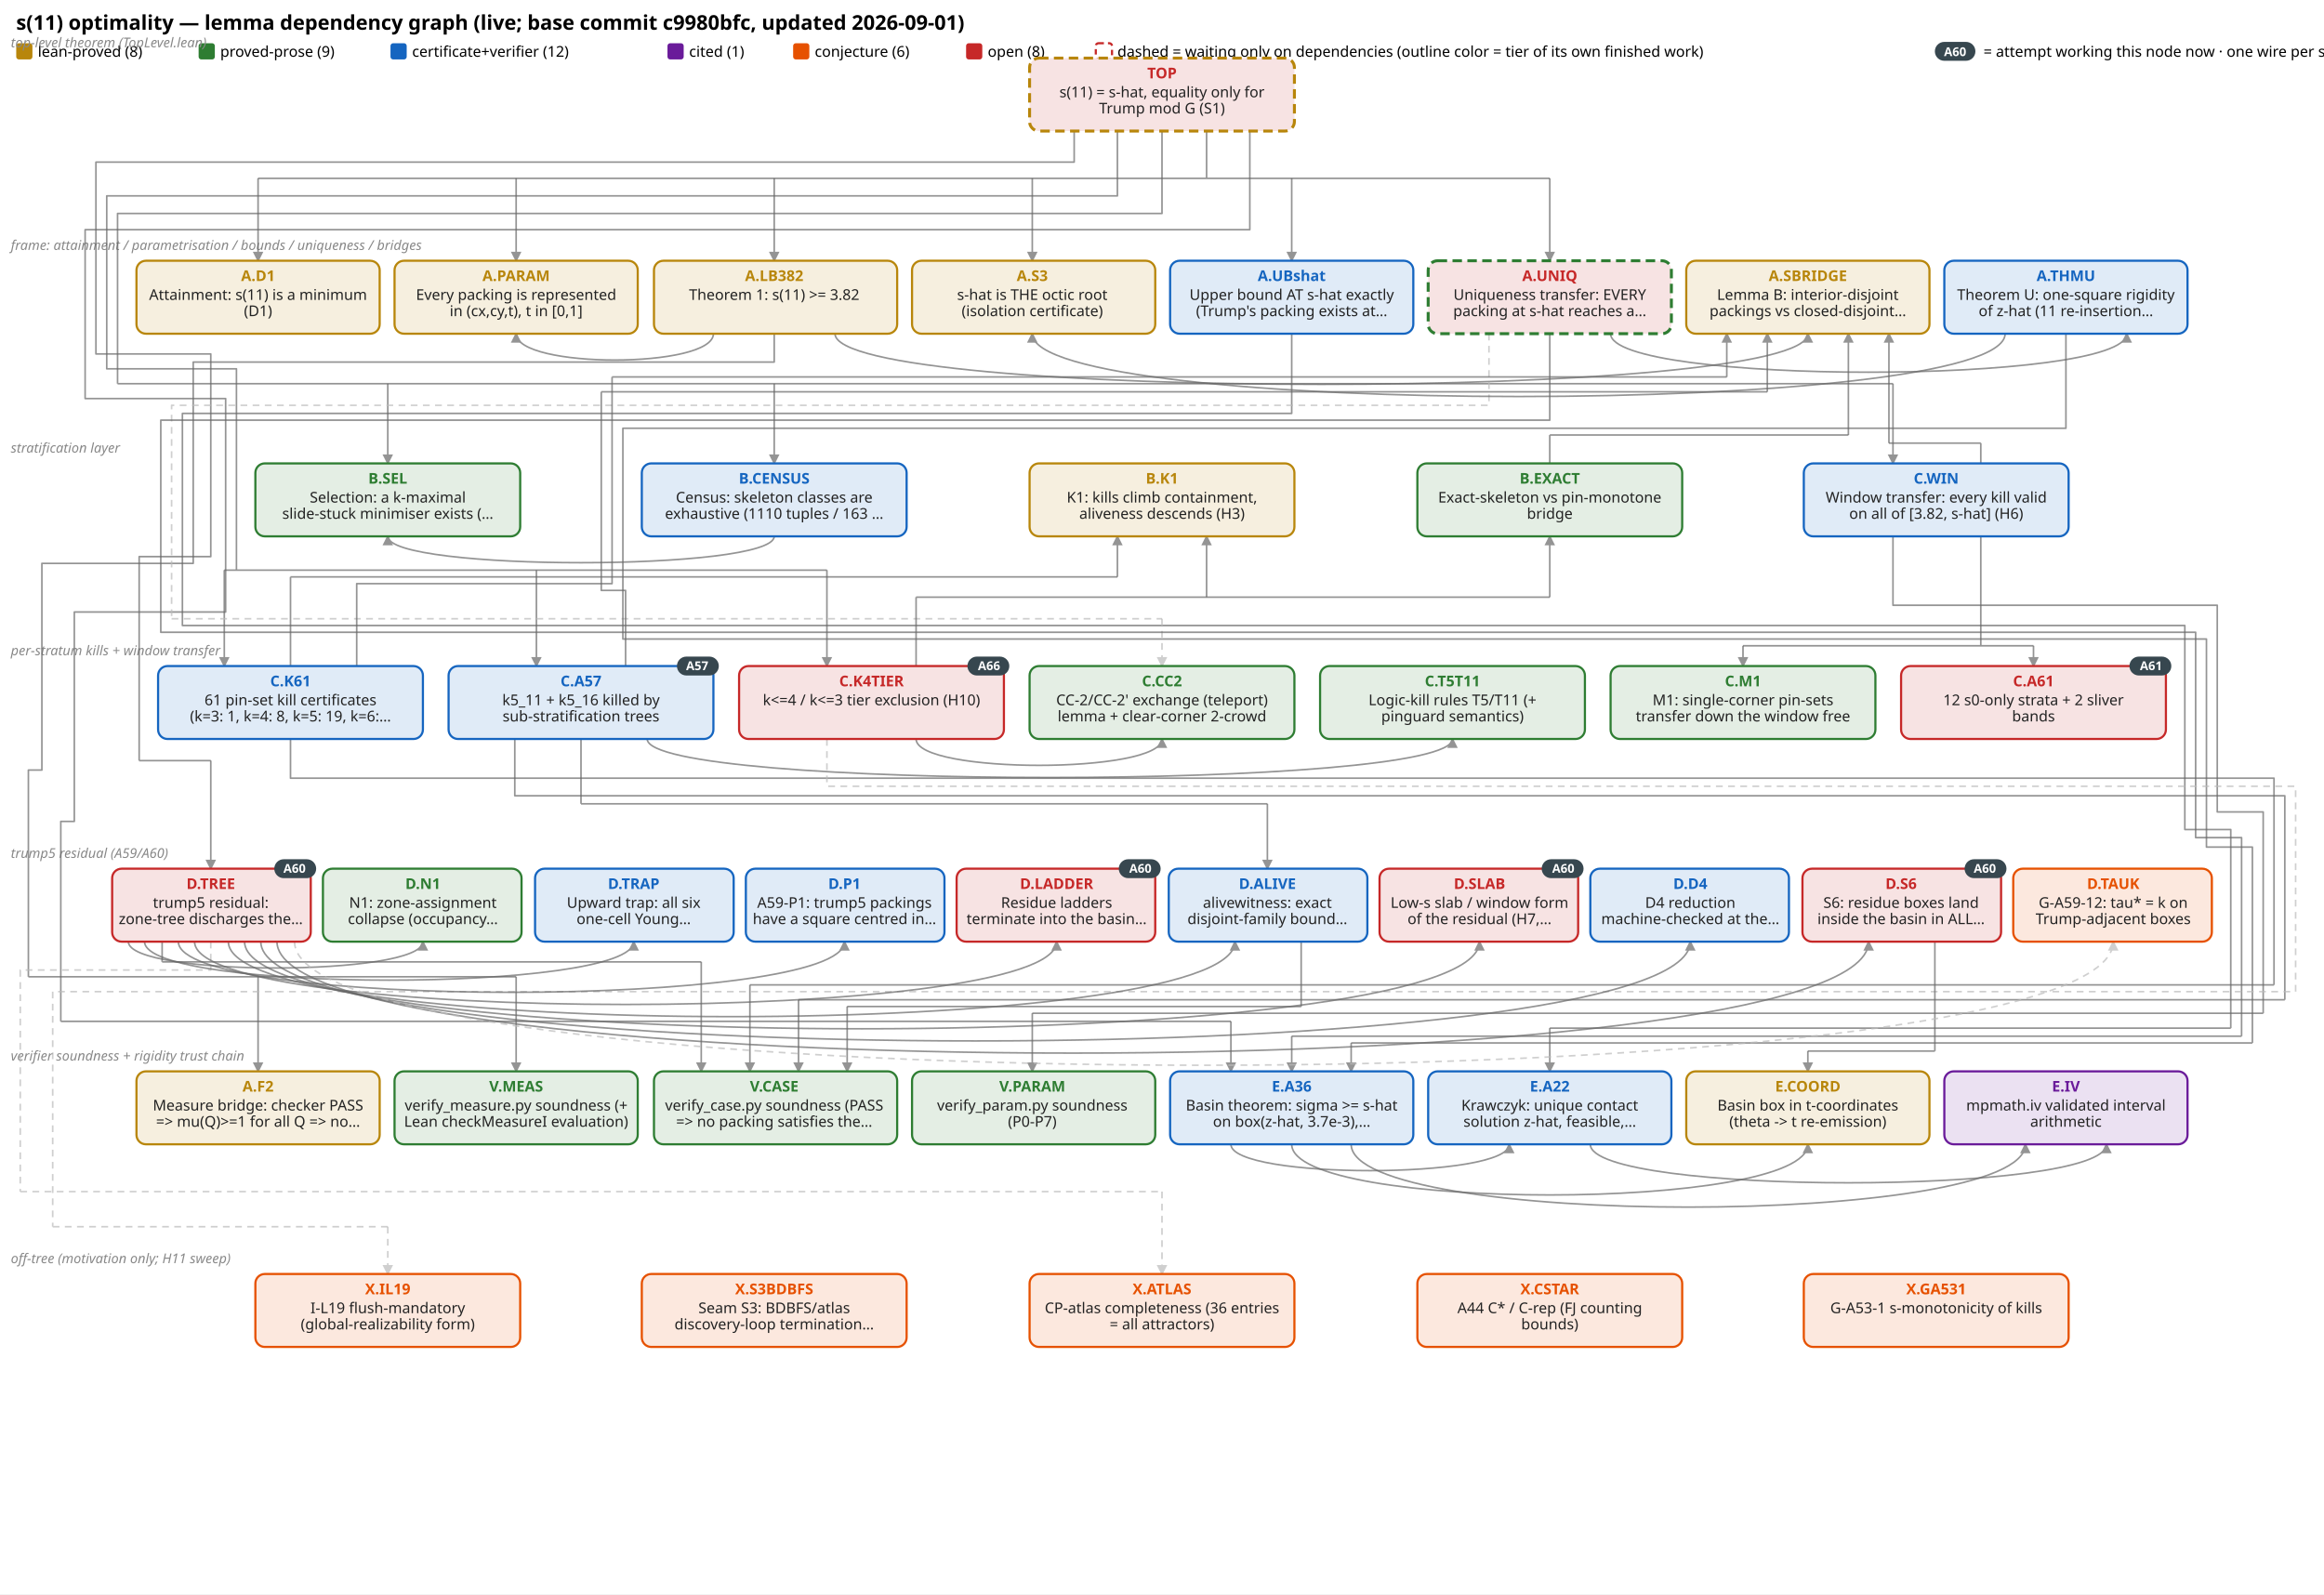
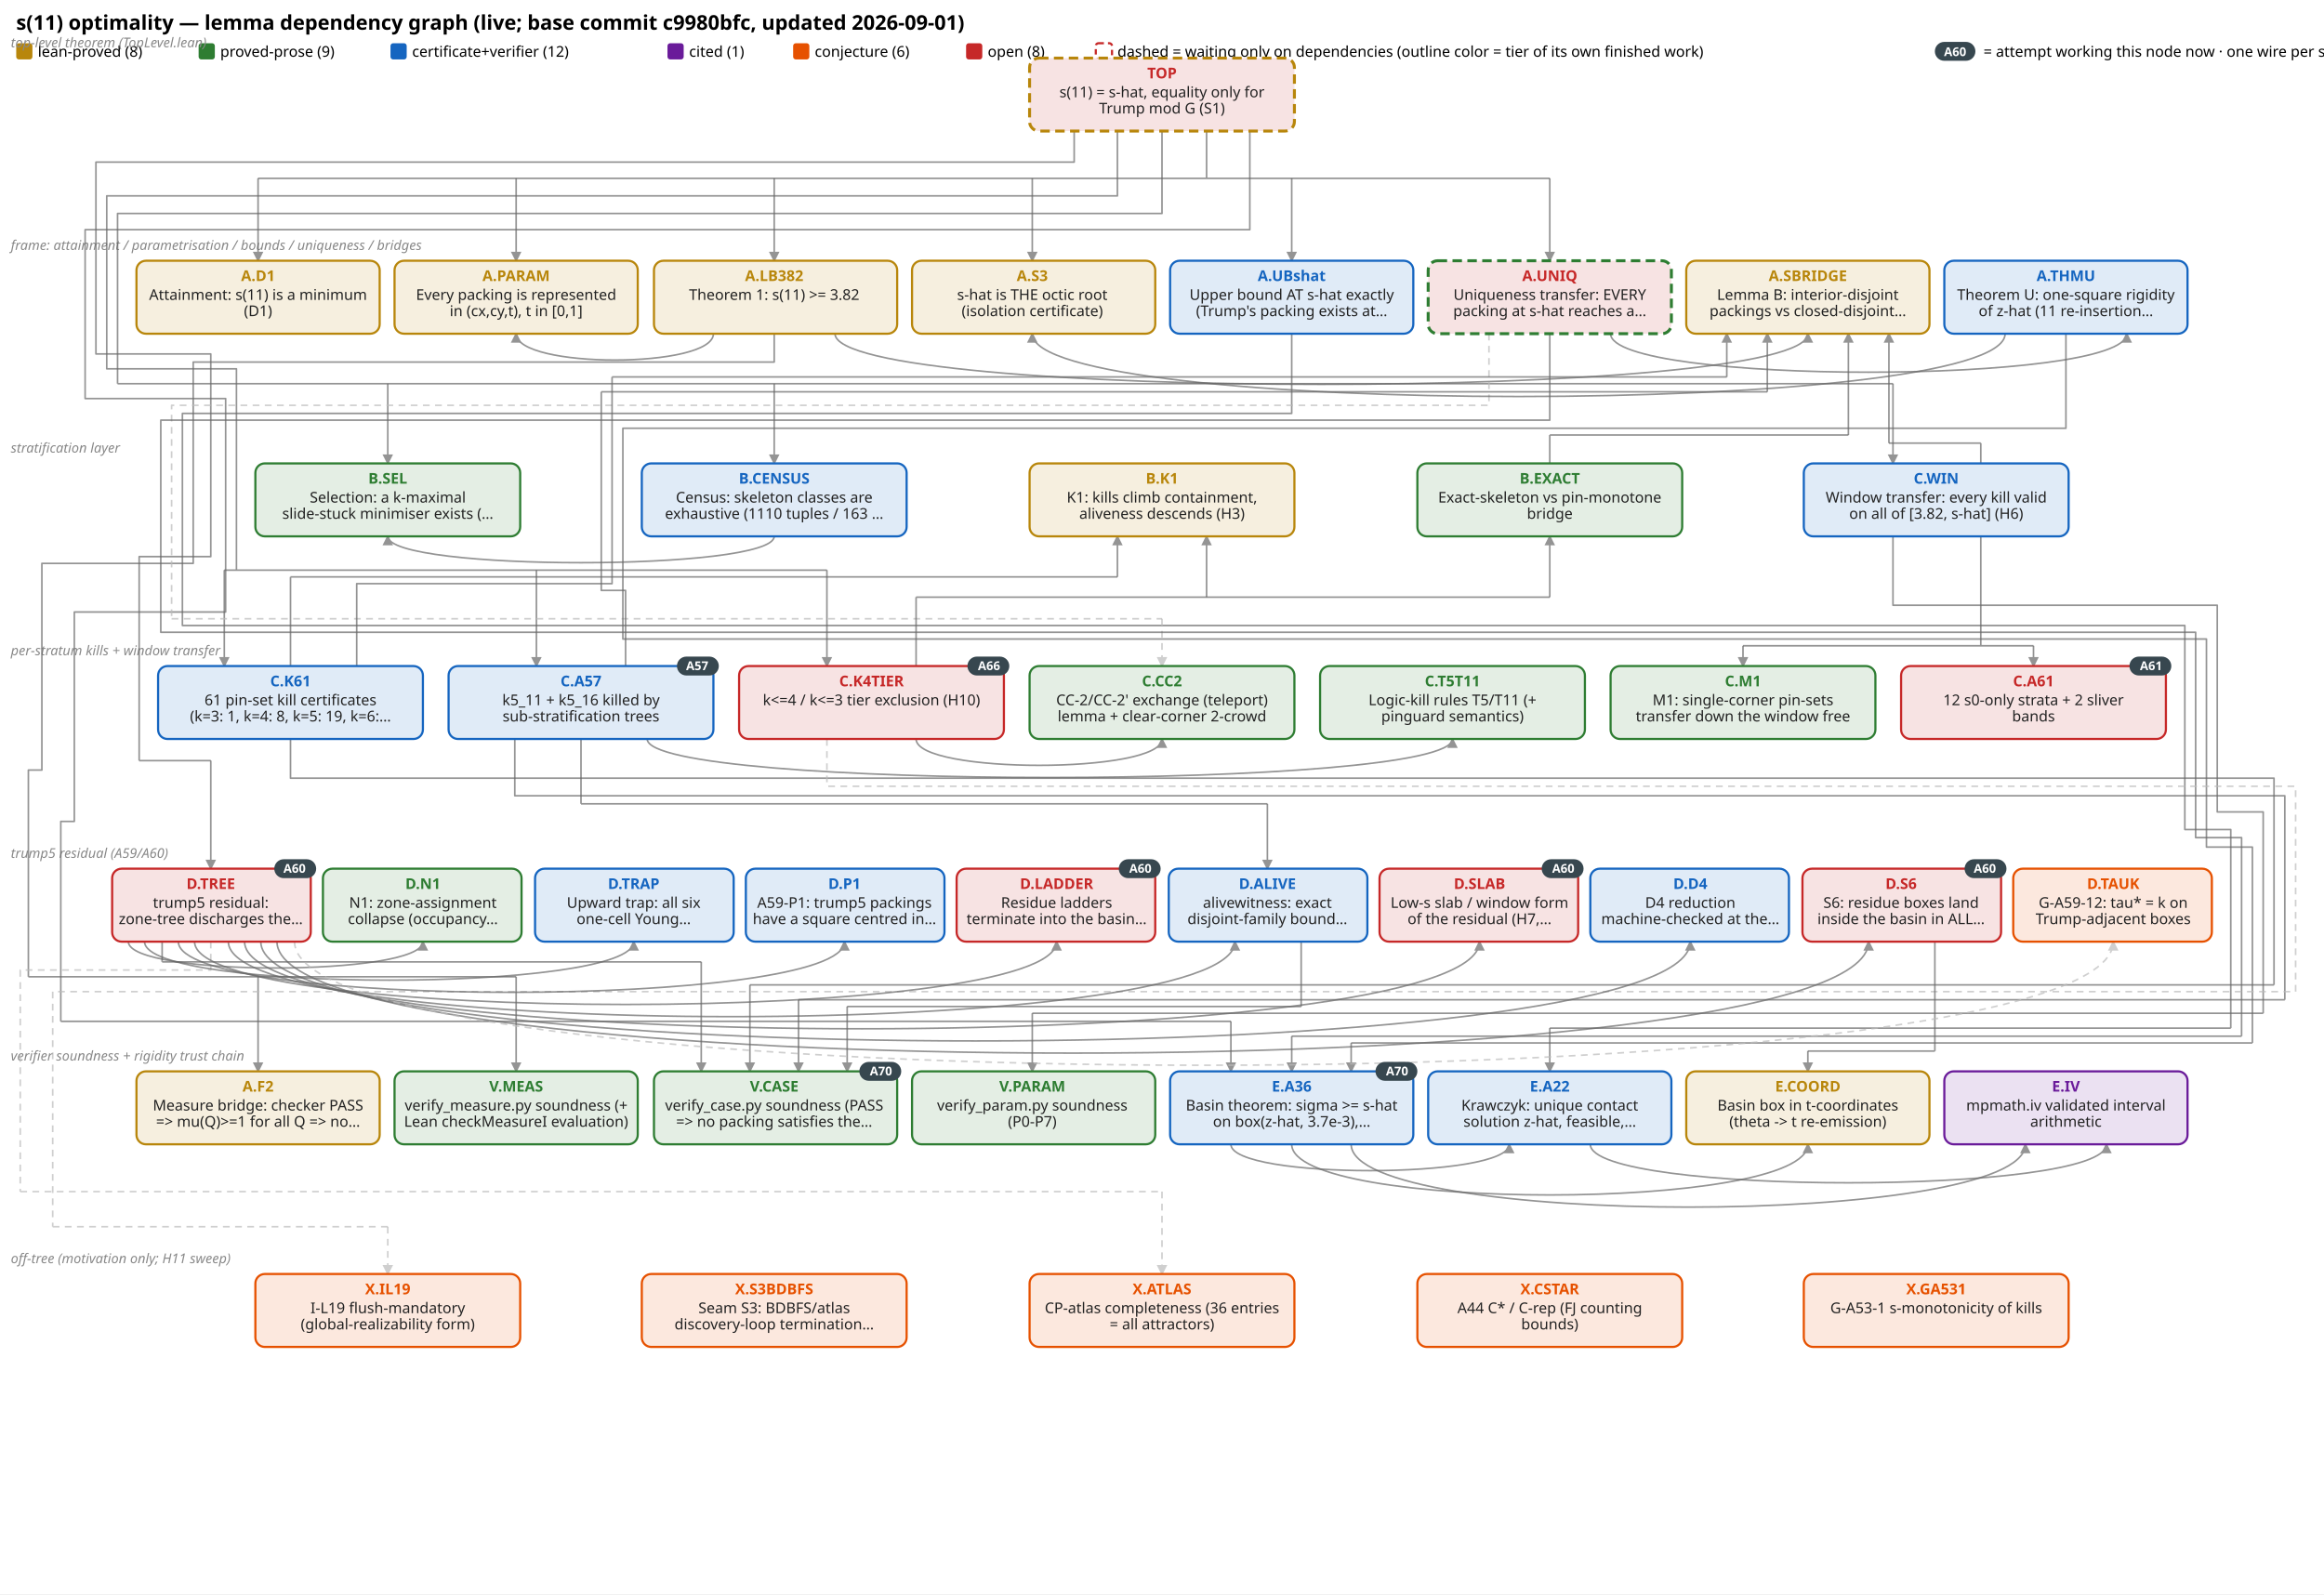
<svg xmlns="http://www.w3.org/2000/svg" width="1720" height="1180" font-family="Segoe UI, sans-serif" font-size="11">
  <defs>
    <marker id="arr" viewBox="0 0 10 10" refX="8.5" refY="5" markerWidth="6.5" markerHeight="6.5" orient="auto-start-reverse">
      <path d="M0,0 L10,5 L0,10 z" fill="#666" />
    </marker>
    <marker id="arrm" viewBox="0 0 10 10" refX="8.5" refY="5" markerWidth="6.5" markerHeight="6.5" orient="auto-start-reverse">
      <path d="M0,0 L10,5 L0,10 z" fill="#bbb" />
    </marker>
  </defs>
  <rect width="1720" height="1180" fill="white" />
  <text x="12" y="22" font-size="15" font-weight="bold">s(11) optimality — lemma dependency graph (live; base commit c9980bfc, updated 2026-09-01)</text>
  <rect x="12" y="32" width="12" height="12" fill="#b8860b" rx="2" />
  <text x="28" y="42">lean-proved (8)</text>
  <rect x="147" y="32" width="12" height="12" fill="#2e7d32" rx="2" />
  <text x="163" y="42">proved-prose (9)</text>
  <rect x="289" y="32" width="12" height="12" fill="#1565c0" rx="2" />
  <text x="305" y="42">certificate+verifier (12)</text>
  <rect x="494" y="32" width="12" height="12" fill="#6a1b9a" rx="2" />
  <text x="510" y="42">cited (1)</text>
  <rect x="587" y="32" width="12" height="12" fill="#e65100" rx="2" />
  <text x="603" y="42">conjecture (6)</text>
  <rect x="715" y="32" width="12" height="12" fill="#c62828" rx="2" />
  <text x="731" y="42">open (8)</text>
  <rect x="811" y="32" width="12" height="12" fill="none" stroke="#c62828" stroke-width="1.6" stroke-dasharray="4,3" rx="2" />
  <text x="827" y="42">dashed = waiting only on dependencies (outline color = tier of its own finished work)</text>
  <rect x="1432" y="31" width="30" height="14" rx="7" fill="#37474f" />
  <text x="1447" y="41.5" text-anchor="middle" fill="white" font-size="9" font-weight="bold">A60</text>
  <text x="1468" y="42">= attempt working this node now · one wire per source→row · hover for details</text>
  <text x="8" y="35.0" font-size="10" fill="#888" font-style="italic">top-level theorem (TopLevel.lean)</text>
  <text x="8" y="185.0" font-size="10" fill="#888" font-style="italic">frame: attainment / parametrisation / bounds / uniqueness / bridges</text>
  <text x="8" y="335.0" font-size="10" fill="#888" font-style="italic">stratification layer</text>
  <text x="8" y="485.0" font-size="10" fill="#888" font-style="italic">per-stratum kills + window transfer</text>
  <text x="8" y="635.0" font-size="10" fill="#888" font-style="italic">trump5 residual (A59/A60)</text>
  <text x="8" y="785.0" font-size="10" fill="#888" font-style="italic">verifier soundness + rigidity trust chain</text>
  <text x="8" y="935.0" font-size="10" fill="#888" font-style="italic">off-tree (motivation only; H11 sweep)</text>
  <g>
    <path d="M 893 97 L 893 132 M 191 132 L 1147 132" fill="none" stroke="#666" stroke-width="1.2" opacity="0.7" stroke-linejoin="round" />
    <path d="M 191 132 L 191 193" fill="none" stroke="#666" stroke-width="1.2" opacity="0.7" marker-end="url(#arr)" />
    <path d="M 382 132 L 382 193" fill="none" stroke="#666" stroke-width="1.2" opacity="0.7" marker-end="url(#arr)" />
    <path d="M 573 132 L 573 193" fill="none" stroke="#666" stroke-width="1.2" opacity="0.7" marker-end="url(#arr)" />
    <path d="M 764 132 L 764 193" fill="none" stroke="#666" stroke-width="1.2" opacity="0.7" marker-end="url(#arr)" />
    <path d="M 956 132 L 956 193" fill="none" stroke="#666" stroke-width="1.2" opacity="0.7" marker-end="url(#arr)" />
    <path d="M 1147 132 L 1147 193" fill="none" stroke="#666" stroke-width="1.2" opacity="0.7" marker-end="url(#arr)" />
  </g>
  <g>
    <path d="M 860 97 L 860 158 L 87 158 L 87 284 M 87 284 L 1401 284" fill="none" stroke="#666" stroke-width="1.2" opacity="0.7" stroke-linejoin="round" />
    <path d="M 287 284 L 287 343" fill="none" stroke="#666" stroke-width="1.2" opacity="0.7" marker-end="url(#arr)" />
    <path d="M 573 284 L 573 343" fill="none" stroke="#666" stroke-width="1.2" opacity="0.7" marker-end="url(#arr)" />
    <path d="M 1401 284 L 1401 343" fill="none" stroke="#666" stroke-width="1.2" opacity="0.7" marker-end="url(#arr)" />
  </g>
  <g>
    <path d="M 827 97 L 827 145 L 79 145 L 79 273 L 175 273 L 175 422 M 166 422 L 612 422" fill="none" stroke="#666" stroke-width="1.2" opacity="0.7" stroke-linejoin="round" />
    <path d="M 166 422 L 166 493" fill="none" stroke="#666" stroke-width="1.2" opacity="0.7" marker-end="url(#arr)" />
    <path d="M 397 422 L 397 493" fill="none" stroke="#666" stroke-width="1.2" opacity="0.7" marker-end="url(#arr)" />
    <path d="M 612 422 L 612 493" fill="none" stroke="#666" stroke-width="1.2" opacity="0.7" marker-end="url(#arr)" />
  </g>
  <g>
    <path d="M 795 97 L 795 120 L 71 120 L 71 262 L 156 262 L 156 412 L 103 412 L 103 563 M 103 563 L 156 563" fill="none" stroke="#666" stroke-width="1.2" opacity="0.7" stroke-linejoin="round" />
    <path d="M 156 563 L 156 643" fill="none" stroke="#666" stroke-width="1.2" opacity="0.7" marker-end="url(#arr)" />
  </g>
  <g>
    <path d="M 925 97 L 925 170 L 63 170 L 63 295 L 167 295 L 167 453 L 55 453 L 55 608 L 45 608 L 45 756 M 45 756 L 911 756" fill="none" stroke="#666" stroke-width="1.2" opacity="0.7" stroke-linejoin="round" />
    <path d="M 911 756 L 911 793" fill="none" stroke="#666" stroke-width="1.2" opacity="0.7" marker-end="url(#arr)" />
  </g>
  <g>
    <path d="M 573 247 L 573 268 L 143 268 L 143 417 L 31 417 L 31 570 L 21 570 L 21 723 M 21 723 L 382 723" fill="none" stroke="#666" stroke-width="1.2" opacity="0.7" stroke-linejoin="round" />
    <path d="M 191 723 L 191 793" fill="none" stroke="#666" stroke-width="1.2" opacity="0.7" marker-end="url(#arr)" />
    <path d="M 382 723 L 382 793" fill="none" stroke="#666" stroke-width="1.2" opacity="0.7" marker-end="url(#arr)" />
  </g>
  <g>
    <path d="M 956 247 L 956 306 L 135 306 L 135 463 L 1617 463 L 1617 614 L 1651 614 L 1651 761 M 1147 761 L 1651 761" fill="none" stroke="#666" stroke-width="1.2" opacity="0.7" stroke-linejoin="round" />
    <path d="M 1147 761 L 1147 793" fill="none" stroke="#666" stroke-width="1.2" opacity="0.7" marker-end="url(#arr)" />
  </g>
  <g>
    <path d="M 1102 247 L 1102 300 L 127 300 L 127 458 M 127 458 L 860 458" fill="none" stroke="#bbb" stroke-width="1.2" stroke-dasharray="5,4" opacity="0.7" stroke-linejoin="round" />
    <path d="M 860 458 L 860 493" fill="none" stroke="#bbb" stroke-width="1.2" stroke-dasharray="5,4" opacity="0.7" marker-end="url(#arrm)" />
  </g>
  <g>
    <path d="M 1147 247 L 1147 311 L 119 311 L 119 468 L 1625 468 L 1625 620 L 1659 620 L 1659 767 M 956 767 L 1659 767" fill="none" stroke="#666" stroke-width="1.2" opacity="0.7" stroke-linejoin="round" />
    <path d="M 956 767 L 956 793" fill="none" stroke="#666" stroke-width="1.2" opacity="0.7" marker-end="url(#arr)" />
  </g>
  <g>
    <path d="M 1529 247 L 1529 317 L 461 317 L 461 473 L 1633 473 L 1633 627 L 1667 627 L 1667 772 M 1000 772 L 1667 772" fill="none" stroke="#666" stroke-width="1.2" opacity="0.7" stroke-linejoin="round" />
    <path d="M 1000 772 L 1000 793" fill="none" stroke="#666" stroke-width="1.2" opacity="0.7" marker-end="url(#arr)" />
  </g>
  <g>
    <path d="M 1147 343 L 1147 322 M 1147 322 L 1368 322" fill="none" stroke="#666" stroke-width="1.2" opacity="0.7" stroke-linejoin="round" />
    <path d="M 1368 322 L 1368 247" fill="none" stroke="#666" stroke-width="1.2" opacity="0.7" marker-end="url(#arr)" />
  </g>
  <g>
    <path d="M 1466 397 L 1466 478 M 1290 478 L 1505 478" fill="none" stroke="#666" stroke-width="1.2" opacity="0.7" stroke-linejoin="round" />
    <path d="M 1290 478 L 1290 493" fill="none" stroke="#666" stroke-width="1.2" opacity="0.7" marker-end="url(#arr)" />
    <path d="M 1505 478 L 1505 493" fill="none" stroke="#666" stroke-width="1.2" opacity="0.7" marker-end="url(#arr)" />
  </g>
  <g>
    <path d="M 1401 397 L 1401 448 L 1641 448 L 1641 601 L 1675 601 L 1675 750 M 764 750 L 1675 750" fill="none" stroke="#666" stroke-width="1.2" opacity="0.7" stroke-linejoin="round" />
    <path d="M 764 750 L 764 793" fill="none" stroke="#666" stroke-width="1.2" opacity="0.7" marker-end="url(#arr)" />
  </g>
  <g>
    <path d="M 1466 343 L 1466 328 M 1398 328 L 1466 328" fill="none" stroke="#666" stroke-width="1.2" opacity="0.7" stroke-linejoin="round" />
    <path d="M 1398 328 L 1398 247" fill="none" stroke="#666" stroke-width="1.2" opacity="0.7" marker-end="url(#arr)" />
  </g>
  <g>
    <path d="M 215 547 L 215 576 L 1683 576 L 1683 729 M 555 729 L 1683 729" fill="none" stroke="#666" stroke-width="1.2" opacity="0.7" stroke-linejoin="round" />
    <path d="M 555 729 L 555 793" fill="none" stroke="#666" stroke-width="1.2" opacity="0.7" marker-end="url(#arr)" />
  </g>
  <g>
    <path d="M 215 493 L 215 427 M 215 427 L 827 427" fill="none" stroke="#666" stroke-width="1.2" opacity="0.7" stroke-linejoin="round" />
    <path d="M 827 427 L 827 397" fill="none" stroke="#666" stroke-width="1.2" opacity="0.7" marker-end="url(#arr)" />
  </g>
  <g>
    <path d="M 264 493 L 264 432 L 453 432 L 453 279 M 453 279 L 1278 279" fill="none" stroke="#666" stroke-width="1.2" opacity="0.7" stroke-linejoin="round" />
    <path d="M 1278 279 L 1278 247" fill="none" stroke="#666" stroke-width="1.2" opacity="0.7" marker-end="url(#arr)" />
  </g>
  <g>
    <path d="M 381 547 L 381 589 L 1691 589 L 1691 740 M 591 740 L 1691 740" fill="none" stroke="#666" stroke-width="1.2" opacity="0.7" stroke-linejoin="round" />
    <path d="M 591 740 L 591 793" fill="none" stroke="#666" stroke-width="1.2" opacity="0.7" marker-end="url(#arr)" />
  </g>
  <g>
    <path d="M 430 547 L 430 595 M 430 595 L 938 595" fill="none" stroke="#666" stroke-width="1.2" opacity="0.7" stroke-linejoin="round" />
    <path d="M 938 595 L 938 643" fill="none" stroke="#666" stroke-width="1.2" opacity="0.7" marker-end="url(#arr)" />
  </g>
  <g>
    <path d="M 463 493 L 463 437 L 445 437 L 445 290 M 445 290 L 1308 290" fill="none" stroke="#666" stroke-width="1.2" opacity="0.7" stroke-linejoin="round" />
    <path d="M 1308 290 L 1308 247" fill="none" stroke="#666" stroke-width="1.2" opacity="0.7" marker-end="url(#arr)" />
  </g>
  <g>
    <path d="M 678 493 L 678 442 M 678 442 L 1147 442" fill="none" stroke="#666" stroke-width="1.2" opacity="0.7" stroke-linejoin="round" />
    <path d="M 893 442 L 893 397" fill="none" stroke="#666" stroke-width="1.2" opacity="0.7" marker-end="url(#arr)" />
    <path d="M 1147 442 L 1147 397" fill="none" stroke="#666" stroke-width="1.2" opacity="0.7" marker-end="url(#arr)" />
  </g>
  <g>
    <path d="M 612 547 L 612 582 L 1699 582 L 1699 734 L 39 734 L 39 908 M 39 908 L 287 908" fill="none" stroke="#bbb" stroke-width="1.2" stroke-dasharray="5,4" opacity="0.7" stroke-linejoin="round" />
    <path d="M 287 908 L 287 943" fill="none" stroke="#bbb" stroke-width="1.2" stroke-dasharray="5,4" opacity="0.7" marker-end="url(#arrm)" />
  </g>
  <g>
    <path d="M 120 697 L 120 712 M 120 712 L 519 712" fill="none" stroke="#666" stroke-width="1.2" opacity="0.7" stroke-linejoin="round" />
    <path d="M 519 712 L 519 793" fill="none" stroke="#666" stroke-width="1.2" opacity="0.7" marker-end="url(#arr)" />
  </g>
  <g>
    <path d="M 156 697 L 156 718 L 15 718 L 15 882 M 15 882 L 860 882" fill="none" stroke="#bbb" stroke-width="1.2" stroke-dasharray="5,4" opacity="0.7" stroke-linejoin="round" />
    <path d="M 860 882 L 860 943" fill="none" stroke="#bbb" stroke-width="1.2" stroke-dasharray="5,4" opacity="0.7" marker-end="url(#arrm)" />
  </g>
  <g>
    <path d="M 963 697 L 963 745 M 627 745 L 963 745" fill="none" stroke="#666" stroke-width="1.2" opacity="0.7" stroke-linejoin="round" />
    <path d="M 627 745 L 627 793" fill="none" stroke="#666" stroke-width="1.2" opacity="0.7" marker-end="url(#arr)" />
  </g>
  <g>
    <path d="M 1432 697 L 1432 778 M 1338 778 L 1432 778" fill="none" stroke="#666" stroke-width="1.2" opacity="0.7" stroke-linejoin="round" />
    <path d="M 1338 778 L 1338 793" fill="none" stroke="#666" stroke-width="1.2" opacity="0.7" marker-end="url(#arr)" />
  </g>
  <g>
    <path d="M 528 247 C 528 273 382 273 382 247" fill="none" stroke="#666" stroke-width="1.2" opacity="0.7" marker-end="url(#arr)" />
  </g>
  <g>
    <path d="M 573 397 C 573 423 287 423 287 397" fill="none" stroke="#666" stroke-width="1.2" opacity="0.7" marker-end="url(#arr)" />
  </g>
  <g>
    <path d="M 479 547 C 479 585 1075 585 1075 547" fill="none" stroke="#666" stroke-width="1.2" opacity="0.7" marker-end="url(#arr)" />
  </g>
  <g>
    <path d="M 678 547 C 678 573 860 573 860 547" fill="none" stroke="#666" stroke-width="1.2" opacity="0.7" marker-end="url(#arr)" />
  </g>
  <g>
    <path d="M 95 697 C 95 723 313 723 313 697" fill="none" stroke="#666" stroke-width="1.2" opacity="0.7" marker-end="url(#arr)" />
  </g>
  <g>
    <path d="M 107 697 C 107 735 469 735 469 697" fill="none" stroke="#666" stroke-width="1.2" opacity="0.7" marker-end="url(#arr)" />
  </g>
  <g>
    <path d="M 132 697 C 132 747 625 747 625 697" fill="none" stroke="#666" stroke-width="1.2" opacity="0.7" marker-end="url(#arr)" />
  </g>
  <g>
    <path d="M 144 697 C 144 759 782 759 782 697" fill="none" stroke="#666" stroke-width="1.2" opacity="0.7" marker-end="url(#arr)" />
  </g>
  <g>
    <path d="M 169 697 C 169 771 914 771 914 697" fill="none" stroke="#666" stroke-width="1.2" opacity="0.7" marker-end="url(#arr)" />
  </g>
  <g>
    <path d="M 181 697 C 181 783 1095 783 1095 697" fill="none" stroke="#666" stroke-width="1.2" opacity="0.7" marker-end="url(#arr)" />
  </g>
  <g>
    <path d="M 193 697 C 193 795 1251 795 1251 697" fill="none" stroke="#666" stroke-width="1.2" opacity="0.7" marker-end="url(#arr)" />
  </g>
  <g>
    <path d="M 205 697 C 205 807 1383 807 1383 697" fill="none" stroke="#666" stroke-width="1.2" opacity="0.7" marker-end="url(#arr)" />
  </g>
  <g>
    <path d="M 218 697 C 218 819 1564 819 1564 697" fill="none" stroke="#bbb" stroke-width="1.2" stroke-dasharray="5,4" opacity="0.7" marker-end="url(#arrm)" />
  </g>
  <g>
    <path d="M 911 847 C 911 873 1117 873 1117 847" fill="none" stroke="#666" stroke-width="1.2" opacity="0.7" marker-end="url(#arr)" />
  </g>
  <g>
    <path d="M 1000 847 C 1000 909 1499 909 1499 847" fill="none" stroke="#666" stroke-width="1.2" opacity="0.7" marker-end="url(#arr)" />
  </g>
  <g>
    <path d="M 956 847 C 956 897 1338 897 1338 847" fill="none" stroke="#666" stroke-width="1.2" opacity="0.7" marker-end="url(#arr)" />
  </g>
  <g>
    <path d="M 1177 847 C 1177 885 1559 885 1559 847" fill="none" stroke="#666" stroke-width="1.2" opacity="0.7" marker-end="url(#arr)" />
  </g>
  <g>
    <path d="M 618 247 C 618 297 1338 297 1338 247" fill="none" stroke="#666" stroke-width="1.2" opacity="0.7" marker-end="url(#arr)" />
  </g>
  <g>
    <path d="M 1192 247 C 1192 285 1574 285 1574 247" fill="none" stroke="#666" stroke-width="1.2" opacity="0.7" marker-end="url(#arr)" />
  </g>
  <g>
    <path d="M 1484 247 C 1484 309 764 309 764 247" fill="none" stroke="#666" stroke-width="1.2" opacity="0.7" marker-end="url(#arr)" />
  </g>
  <g>
    <rect x="762" y="43" width="196" height="54" rx="7" fill="white" />
    <rect x="762" y="43" width="196" height="54" rx="7" fill="#c62828" fill-opacity="0.13" stroke="#b8860b" stroke-width="2.2" stroke-dasharray="7,4" />
    <text x="860" y="58" text-anchor="middle" font-weight="bold" fill="#c62828">TOP</text>
    <text x="860" y="72" text-anchor="middle" fill="#222">s(11) = s-hat, equality only for</text>
    <text x="860" y="84" text-anchor="middle" fill="#222">Trump mod G (S1)</text>
  </g>
  <g>
    <rect x="101" y="193" width="180" height="54" rx="7" fill="white" />
    <rect x="101" y="193" width="180" height="54" rx="7" fill="#b8860b" fill-opacity="0.13" stroke="#b8860b" stroke-width="1.6" />
    <text x="191" y="208" text-anchor="middle" font-weight="bold" fill="#b8860b">A.D1</text>
    <text x="191" y="222" text-anchor="middle" fill="#222">Attainment: s(11) is a minimum</text>
    <text x="191" y="234" text-anchor="middle" fill="#222">(D1)</text>
  </g>
  <g>
    <rect x="292" y="193" width="180" height="54" rx="7" fill="white" />
    <rect x="292" y="193" width="180" height="54" rx="7" fill="#b8860b" fill-opacity="0.13" stroke="#b8860b" stroke-width="1.6" />
    <text x="382" y="208" text-anchor="middle" font-weight="bold" fill="#b8860b">A.PARAM</text>
    <text x="382" y="222" text-anchor="middle" fill="#222">Every packing is represented</text>
    <text x="382" y="234" text-anchor="middle" fill="#222">in (cx,cy,t), t in [0,1]</text>
  </g>
  <g>
    <rect x="484" y="193" width="180" height="54" rx="7" fill="white" />
    <rect x="484" y="193" width="180" height="54" rx="7" fill="#b8860b" fill-opacity="0.13" stroke="#b8860b" stroke-width="1.6" />
    <text x="573" y="208" text-anchor="middle" font-weight="bold" fill="#b8860b">A.LB382</text>
    <text x="573" y="222" text-anchor="middle" fill="#222">Theorem 1: s(11) &gt;= 3.82</text>
  </g>
  <g>
    <rect x="675" y="193" width="180" height="54" rx="7" fill="white" />
    <rect x="675" y="193" width="180" height="54" rx="7" fill="#b8860b" fill-opacity="0.13" stroke="#b8860b" stroke-width="1.6" />
    <text x="764" y="208" text-anchor="middle" font-weight="bold" fill="#b8860b">A.S3</text>
    <text x="764" y="222" text-anchor="middle" fill="#222">s-hat is THE octic root</text>
    <text x="764" y="234" text-anchor="middle" fill="#222">(isolation certificate)</text>
  </g>
  <g>
    <rect x="866" y="193" width="180" height="54" rx="7" fill="white" />
    <rect x="866" y="193" width="180" height="54" rx="7" fill="#1565c0" fill-opacity="0.13" stroke="#1565c0" stroke-width="1.6" />
    <text x="956" y="208" text-anchor="middle" font-weight="bold" fill="#1565c0">A.UBshat</text>
    <text x="956" y="222" text-anchor="middle" fill="#222">Upper bound AT s-hat exactly</text>
    <text x="956" y="234" text-anchor="middle" fill="#222">(Trump's packing exists at…</text>
  </g>
  <g>
    <rect x="1057" y="193" width="180" height="54" rx="7" fill="white" />
    <rect x="1057" y="193" width="180" height="54" rx="7" fill="#c62828" fill-opacity="0.13" stroke="#2e7d32" stroke-width="2.2" stroke-dasharray="7,4" />
    <text x="1147" y="208" text-anchor="middle" font-weight="bold" fill="#c62828">A.UNIQ</text>
    <text x="1147" y="222" text-anchor="middle" fill="#222">Uniqueness transfer: EVERY</text>
    <text x="1147" y="234" text-anchor="middle" fill="#222">packing at s-hat reaches a…</text>
  </g>
  <g>
    <rect x="1248" y="193" width="180" height="54" rx="7" fill="white" />
    <rect x="1248" y="193" width="180" height="54" rx="7" fill="#b8860b" fill-opacity="0.13" stroke="#b8860b" stroke-width="1.6" />
    <text x="1338" y="208" text-anchor="middle" font-weight="bold" fill="#b8860b">A.SBRIDGE</text>
    <text x="1338" y="222" text-anchor="middle" fill="#222">Lemma B: interior-disjoint</text>
    <text x="1338" y="234" text-anchor="middle" fill="#222">packings vs closed-disjoint…</text>
  </g>
  <g>
    <rect x="1439" y="193" width="180" height="54" rx="7" fill="white" />
    <rect x="1439" y="193" width="180" height="54" rx="7" fill="#1565c0" fill-opacity="0.13" stroke="#1565c0" stroke-width="1.6" />
    <text x="1529" y="208" text-anchor="middle" font-weight="bold" fill="#1565c0">A.THMU</text>
    <text x="1529" y="222" text-anchor="middle" fill="#222">Theorem U: one-square rigidity</text>
    <text x="1529" y="234" text-anchor="middle" fill="#222">of z-hat (11 re-insertion…</text>
  </g>
  <g>
    <rect x="189" y="343" width="196" height="54" rx="7" fill="white" />
    <rect x="189" y="343" width="196" height="54" rx="7" fill="#2e7d32" fill-opacity="0.13" stroke="#2e7d32" stroke-width="1.6" />
    <text x="287" y="358" text-anchor="middle" font-weight="bold" fill="#2e7d32">B.SEL</text>
    <text x="287" y="372" text-anchor="middle" fill="#222">Selection: a k-maximal</text>
    <text x="287" y="384" text-anchor="middle" fill="#222">slide-stuck minimiser exists (…</text>
  </g>
  <g>
    <rect x="475" y="343" width="196" height="54" rx="7" fill="white" />
    <rect x="475" y="343" width="196" height="54" rx="7" fill="#1565c0" fill-opacity="0.13" stroke="#1565c0" stroke-width="1.6" />
    <text x="573" y="358" text-anchor="middle" font-weight="bold" fill="#1565c0">B.CENSUS</text>
    <text x="573" y="372" text-anchor="middle" fill="#222">Census: skeleton classes are</text>
    <text x="573" y="384" text-anchor="middle" fill="#222">exhaustive (1110 tuples / 163 …</text>
  </g>
  <g>
    <rect x="762" y="343" width="196" height="54" rx="7" fill="white" />
    <rect x="762" y="343" width="196" height="54" rx="7" fill="#b8860b" fill-opacity="0.13" stroke="#b8860b" stroke-width="1.6" />
    <text x="860" y="358" text-anchor="middle" font-weight="bold" fill="#b8860b">B.K1</text>
    <text x="860" y="372" text-anchor="middle" fill="#222">K1: kills climb containment,</text>
    <text x="860" y="384" text-anchor="middle" fill="#222">aliveness descends (H3)</text>
  </g>
  <g>
    <rect x="1049" y="343" width="196" height="54" rx="7" fill="white" />
    <rect x="1049" y="343" width="196" height="54" rx="7" fill="#2e7d32" fill-opacity="0.13" stroke="#2e7d32" stroke-width="1.6" />
    <text x="1147" y="358" text-anchor="middle" font-weight="bold" fill="#2e7d32">B.EXACT</text>
    <text x="1147" y="372" text-anchor="middle" fill="#222">Exact-skeleton vs pin-monotone</text>
    <text x="1147" y="384" text-anchor="middle" fill="#222">bridge</text>
  </g>
  <g>
    <rect x="1335" y="343" width="196" height="54" rx="7" fill="white" />
    <rect x="1335" y="343" width="196" height="54" rx="7" fill="#1565c0" fill-opacity="0.13" stroke="#1565c0" stroke-width="1.6" />
    <text x="1433" y="358" text-anchor="middle" font-weight="bold" fill="#1565c0">C.WIN</text>
    <text x="1433" y="372" text-anchor="middle" fill="#222">Window transfer: every kill valid</text>
    <text x="1433" y="384" text-anchor="middle" fill="#222">on all of [3.82, s-hat] (H6)</text>
  </g>
  <g>
    <rect x="117" y="493" width="196" height="54" rx="7" fill="white" />
    <rect x="117" y="493" width="196" height="54" rx="7" fill="#1565c0" fill-opacity="0.13" stroke="#1565c0" stroke-width="1.6" />
    <text x="215" y="508" text-anchor="middle" font-weight="bold" fill="#1565c0">C.K61</text>
    <text x="215" y="522" text-anchor="middle" fill="#222">61 pin-set kill certificates</text>
    <text x="215" y="534" text-anchor="middle" fill="#222">(k=3: 1, k=4: 8, k=5: 19, k=6:…</text>
  </g>
  <g>
    <rect x="332" y="493" width="196" height="54" rx="7" fill="white" />
    <rect x="332" y="493" width="196" height="54" rx="7" fill="#1565c0" fill-opacity="0.13" stroke="#1565c0" stroke-width="1.6" />
    <text x="430" y="508" text-anchor="middle" font-weight="bold" fill="#1565c0">C.A57</text>
    <text x="430" y="522" text-anchor="middle" fill="#222">k5_11 + k5_16 killed by</text>
    <text x="430" y="534" text-anchor="middle" fill="#222">sub-stratification trees</text>
    <rect x="501" y="486" width="31" height="14" rx="7" fill="#37474f" />
    <text x="516" y="496" text-anchor="middle" fill="white" font-size="9" font-weight="bold">A57</text>
  </g>
  <g>
    <rect x="547" y="493" width="196" height="54" rx="7" fill="white" />
    <rect x="547" y="493" width="196" height="54" rx="7" fill="#c62828" fill-opacity="0.13" stroke="#c62828" stroke-width="1.6" />
    <text x="645" y="508" text-anchor="middle" font-weight="bold" fill="#c62828">C.K4TIER</text>
    <text x="645" y="522" text-anchor="middle" fill="#222">k&lt;=4 / k&lt;=3 tier exclusion (H10)</text>
    <rect x="716" y="486" width="31" height="14" rx="7" fill="#37474f" />
    <text x="732" y="496" text-anchor="middle" fill="white" font-size="9" font-weight="bold">A66</text>
  </g>
  <g>
    <rect x="762" y="493" width="196" height="54" rx="7" fill="white" />
    <rect x="762" y="493" width="196" height="54" rx="7" fill="#2e7d32" fill-opacity="0.13" stroke="#2e7d32" stroke-width="1.6" />
    <text x="860" y="508" text-anchor="middle" font-weight="bold" fill="#2e7d32">C.CC2</text>
    <text x="860" y="522" text-anchor="middle" fill="#222">CC-2/CC-2' exchange (teleport)</text>
    <text x="860" y="534" text-anchor="middle" fill="#222">lemma + clear-corner 2-crowd</text>
  </g>
  <g>
    <rect x="977" y="493" width="196" height="54" rx="7" fill="white" />
    <rect x="977" y="493" width="196" height="54" rx="7" fill="#2e7d32" fill-opacity="0.13" stroke="#2e7d32" stroke-width="1.6" />
    <text x="1075" y="508" text-anchor="middle" font-weight="bold" fill="#2e7d32">C.T5T11</text>
    <text x="1075" y="522" text-anchor="middle" fill="#222">Logic-kill rules T5/T11 (+</text>
    <text x="1075" y="534" text-anchor="middle" fill="#222">pinguard semantics)</text>
  </g>
  <g>
    <rect x="1192" y="493" width="196" height="54" rx="7" fill="white" />
    <rect x="1192" y="493" width="196" height="54" rx="7" fill="#2e7d32" fill-opacity="0.13" stroke="#2e7d32" stroke-width="1.6" />
    <text x="1290" y="508" text-anchor="middle" font-weight="bold" fill="#2e7d32">C.M1</text>
    <text x="1290" y="522" text-anchor="middle" fill="#222">M1: single-corner pin-sets</text>
    <text x="1290" y="534" text-anchor="middle" fill="#222">transfer down the window free</text>
  </g>
  <g>
    <rect x="1407" y="493" width="196" height="54" rx="7" fill="white" />
    <rect x="1407" y="493" width="196" height="54" rx="7" fill="#c62828" fill-opacity="0.13" stroke="#c62828" stroke-width="1.6" />
    <text x="1505" y="508" text-anchor="middle" font-weight="bold" fill="#c62828">C.A61</text>
    <text x="1505" y="522" text-anchor="middle" fill="#222">12 s0-only strata + 2 sliver</text>
    <text x="1505" y="534" text-anchor="middle" fill="#222">bands</text>
    <rect x="1576" y="486" width="31" height="14" rx="7" fill="#37474f" />
    <text x="1592" y="496" text-anchor="middle" fill="white" font-size="9" font-weight="bold">A61</text>
  </g>
  <g>
    <rect x="83" y="643" width="147" height="54" rx="7" fill="white" />
    <rect x="83" y="643" width="147" height="54" rx="7" fill="#c62828" fill-opacity="0.13" stroke="#c62828" stroke-width="1.6" />
    <text x="156" y="658" text-anchor="middle" font-weight="bold" fill="#c62828">D.TREE</text>
    <text x="156" y="672" text-anchor="middle" fill="#222">trump5 residual:</text>
    <text x="156" y="684" text-anchor="middle" fill="#222">zone-tree discharges the…</text>
    <rect x="203" y="636" width="31" height="14" rx="7" fill="#37474f" />
    <text x="218" y="646" text-anchor="middle" fill="white" font-size="9" font-weight="bold">A60</text>
  </g>
  <g>
    <rect x="239" y="643" width="147" height="54" rx="7" fill="white" />
    <rect x="239" y="643" width="147" height="54" rx="7" fill="#2e7d32" fill-opacity="0.13" stroke="#2e7d32" stroke-width="1.6" />
    <text x="313" y="658" text-anchor="middle" font-weight="bold" fill="#2e7d32">D.N1</text>
    <text x="313" y="672" text-anchor="middle" fill="#222">N1: zone-assignment</text>
    <text x="313" y="684" text-anchor="middle" fill="#222">collapse (occupancy…</text>
  </g>
  <g>
    <rect x="396" y="643" width="147" height="54" rx="7" fill="white" />
    <rect x="396" y="643" width="147" height="54" rx="7" fill="#1565c0" fill-opacity="0.13" stroke="#1565c0" stroke-width="1.6" />
    <text x="469" y="658" text-anchor="middle" font-weight="bold" fill="#1565c0">D.TRAP</text>
    <text x="469" y="672" text-anchor="middle" fill="#222">Upward trap: all six</text>
    <text x="469" y="684" text-anchor="middle" fill="#222">one-cell Young…</text>
  </g>
  <g>
    <rect x="552" y="643" width="147" height="54" rx="7" fill="white" />
    <rect x="552" y="643" width="147" height="54" rx="7" fill="#1565c0" fill-opacity="0.13" stroke="#1565c0" stroke-width="1.6" />
    <text x="625" y="658" text-anchor="middle" font-weight="bold" fill="#1565c0">D.P1</text>
    <text x="625" y="672" text-anchor="middle" fill="#222">A59-P1: trump5 packings</text>
    <text x="625" y="684" text-anchor="middle" fill="#222">have a square centred in…</text>
  </g>
  <g>
    <rect x="708" y="643" width="147" height="54" rx="7" fill="white" />
    <rect x="708" y="643" width="147" height="54" rx="7" fill="#c62828" fill-opacity="0.13" stroke="#c62828" stroke-width="1.6" />
    <text x="782" y="658" text-anchor="middle" font-weight="bold" fill="#c62828">D.LADDER</text>
    <text x="782" y="672" text-anchor="middle" fill="#222">Residue ladders</text>
    <text x="782" y="684" text-anchor="middle" fill="#222">terminate into the basin…</text>
    <rect x="828" y="636" width="31" height="14" rx="7" fill="#37474f" />
    <text x="844" y="646" text-anchor="middle" fill="white" font-size="9" font-weight="bold">A60</text>
  </g>
  <g>
    <rect x="865" y="643" width="147" height="54" rx="7" fill="white" />
    <rect x="865" y="643" width="147" height="54" rx="7" fill="#1565c0" fill-opacity="0.13" stroke="#1565c0" stroke-width="1.6" />
    <text x="938" y="658" text-anchor="middle" font-weight="bold" fill="#1565c0">D.ALIVE</text>
    <text x="938" y="672" text-anchor="middle" fill="#222">alivewitness: exact</text>
    <text x="938" y="684" text-anchor="middle" fill="#222">disjoint-family bound…</text>
  </g>
  <g>
    <rect x="1021" y="643" width="147" height="54" rx="7" fill="white" />
    <rect x="1021" y="643" width="147" height="54" rx="7" fill="#c62828" fill-opacity="0.13" stroke="#c62828" stroke-width="1.6" />
    <text x="1095" y="658" text-anchor="middle" font-weight="bold" fill="#c62828">D.SLAB</text>
    <text x="1095" y="672" text-anchor="middle" fill="#222">Low-s slab / window form</text>
    <text x="1095" y="684" text-anchor="middle" fill="#222">of the residual (H7,…</text>
    <rect x="1141" y="636" width="31" height="14" rx="7" fill="#37474f" />
    <text x="1157" y="646" text-anchor="middle" fill="white" font-size="9" font-weight="bold">A60</text>
  </g>
  <g>
    <rect x="1177" y="643" width="147" height="54" rx="7" fill="white" />
    <rect x="1177" y="643" width="147" height="54" rx="7" fill="#1565c0" fill-opacity="0.13" stroke="#1565c0" stroke-width="1.6" />
    <text x="1251" y="658" text-anchor="middle" font-weight="bold" fill="#1565c0">D.D4</text>
    <text x="1251" y="672" text-anchor="middle" fill="#222">D4 reduction</text>
    <text x="1251" y="684" text-anchor="middle" fill="#222">machine-checked at the…</text>
  </g>
  <g>
    <rect x="1334" y="643" width="147" height="54" rx="7" fill="white" />
    <rect x="1334" y="643" width="147" height="54" rx="7" fill="#c62828" fill-opacity="0.13" stroke="#c62828" stroke-width="1.6" />
    <text x="1407" y="658" text-anchor="middle" font-weight="bold" fill="#c62828">D.S6</text>
    <text x="1407" y="672" text-anchor="middle" fill="#222">S6: residue boxes land</text>
    <text x="1407" y="684" text-anchor="middle" fill="#222">inside the basin in ALL…</text>
    <rect x="1454" y="636" width="31" height="14" rx="7" fill="#37474f" />
    <text x="1469" y="646" text-anchor="middle" fill="white" font-size="9" font-weight="bold">A60</text>
  </g>
  <g>
    <rect x="1490" y="643" width="147" height="54" rx="7" fill="white" />
    <rect x="1490" y="643" width="147" height="54" rx="7" fill="#e65100" fill-opacity="0.13" stroke="#e65100" stroke-width="1.6" />
    <text x="1564" y="658" text-anchor="middle" font-weight="bold" fill="#e65100">D.TAUK</text>
    <text x="1564" y="672" text-anchor="middle" fill="#222">G-A59-12: tau* = k on</text>
    <text x="1564" y="684" text-anchor="middle" fill="#222">Trump-adjacent boxes</text>
  </g>
  <g>
    <rect x="101" y="793" width="180" height="54" rx="7" fill="white" />
    <rect x="101" y="793" width="180" height="54" rx="7" fill="#b8860b" fill-opacity="0.13" stroke="#b8860b" stroke-width="1.6" />
    <text x="191" y="808" text-anchor="middle" font-weight="bold" fill="#b8860b">A.F2</text>
    <text x="191" y="822" text-anchor="middle" fill="#222">Measure bridge: checker PASS</text>
    <text x="191" y="834" text-anchor="middle" fill="#222">=&gt; mu(Q)&gt;=1 for all Q =&gt; no…</text>
  </g>
  <g>
    <rect x="292" y="793" width="180" height="54" rx="7" fill="white" />
    <rect x="292" y="793" width="180" height="54" rx="7" fill="#2e7d32" fill-opacity="0.13" stroke="#2e7d32" stroke-width="1.6" />
    <text x="382" y="808" text-anchor="middle" font-weight="bold" fill="#2e7d32">V.MEAS</text>
    <text x="382" y="822" text-anchor="middle" fill="#222">verify_measure.py soundness (+</text>
    <text x="382" y="834" text-anchor="middle" fill="#222">Lean checkMeasureI evaluation)</text>
  </g>
  <g>
    <rect x="484" y="793" width="180" height="54" rx="7" fill="white" />
    <rect x="484" y="793" width="180" height="54" rx="7" fill="#2e7d32" fill-opacity="0.13" stroke="#2e7d32" stroke-width="1.6" />
    <text x="573" y="808" text-anchor="middle" font-weight="bold" fill="#2e7d32">V.CASE</text>
    <text x="573" y="822" text-anchor="middle" fill="#222">verify_case.py soundness (PASS</text>
    <text x="573" y="834" text-anchor="middle" fill="#222">=&gt; no packing satisfies the…</text>
+     <rect x="636" y="786" width="31" height="14" rx="7" fill="#37474f" />
+     <text x="652" y="796" text-anchor="middle" fill="white" font-size="9" font-weight="bold">A70</text>
  </g>
  <g>
    <rect x="675" y="793" width="180" height="54" rx="7" fill="white" />
    <rect x="675" y="793" width="180" height="54" rx="7" fill="#2e7d32" fill-opacity="0.13" stroke="#2e7d32" stroke-width="1.6" />
    <text x="764" y="808" text-anchor="middle" font-weight="bold" fill="#2e7d32">V.PARAM</text>
    <text x="764" y="822" text-anchor="middle" fill="#222">verify_param.py soundness</text>
    <text x="764" y="834" text-anchor="middle" fill="#222">(P0-P7)</text>
  </g>
  <g>
    <rect x="866" y="793" width="180" height="54" rx="7" fill="white" />
    <rect x="866" y="793" width="180" height="54" rx="7" fill="#1565c0" fill-opacity="0.13" stroke="#1565c0" stroke-width="1.6" />
    <text x="956" y="808" text-anchor="middle" font-weight="bold" fill="#1565c0">E.A36</text>
    <text x="956" y="822" text-anchor="middle" fill="#222">Basin theorem: sigma &gt;= s-hat</text>
    <text x="956" y="834" text-anchor="middle" fill="#222">on box(z-hat, 3.7e-3),…</text>
+     <rect x="1018" y="786" width="31" height="14" rx="7" fill="#37474f" />
+     <text x="1034" y="796" text-anchor="middle" fill="white" font-size="9" font-weight="bold">A70</text>
  </g>
  <g>
    <rect x="1057" y="793" width="180" height="54" rx="7" fill="white" />
    <rect x="1057" y="793" width="180" height="54" rx="7" fill="#1565c0" fill-opacity="0.13" stroke="#1565c0" stroke-width="1.6" />
    <text x="1147" y="808" text-anchor="middle" font-weight="bold" fill="#1565c0">E.A22</text>
    <text x="1147" y="822" text-anchor="middle" fill="#222">Krawczyk: unique contact</text>
    <text x="1147" y="834" text-anchor="middle" fill="#222">solution z-hat, feasible,…</text>
  </g>
  <g>
    <rect x="1248" y="793" width="180" height="54" rx="7" fill="white" />
    <rect x="1248" y="793" width="180" height="54" rx="7" fill="#b8860b" fill-opacity="0.13" stroke="#b8860b" stroke-width="1.6" />
    <text x="1338" y="808" text-anchor="middle" font-weight="bold" fill="#b8860b">E.COORD</text>
    <text x="1338" y="822" text-anchor="middle" fill="#222">Basin box in t-coordinates</text>
    <text x="1338" y="834" text-anchor="middle" fill="#222">(theta -&gt; t re-emission)</text>
  </g>
  <g>
    <rect x="1439" y="793" width="180" height="54" rx="7" fill="white" />
    <rect x="1439" y="793" width="180" height="54" rx="7" fill="#6a1b9a" fill-opacity="0.13" stroke="#6a1b9a" stroke-width="1.6" />
    <text x="1529" y="808" text-anchor="middle" font-weight="bold" fill="#6a1b9a">E.IV</text>
    <text x="1529" y="822" text-anchor="middle" fill="#222">mpmath.iv validated interval</text>
    <text x="1529" y="834" text-anchor="middle" fill="#222">arithmetic</text>
  </g>
  <g>
    <rect x="189" y="943" width="196" height="54" rx="7" fill="white" />
    <rect x="189" y="943" width="196" height="54" rx="7" fill="#e65100" fill-opacity="0.13" stroke="#e65100" stroke-width="1.6" />
    <text x="287" y="958" text-anchor="middle" font-weight="bold" fill="#e65100">X.IL19</text>
    <text x="287" y="972" text-anchor="middle" fill="#222">I-L19 flush-mandatory</text>
    <text x="287" y="984" text-anchor="middle" fill="#222">(global-realizability form)</text>
  </g>
  <g>
    <rect x="475" y="943" width="196" height="54" rx="7" fill="white" />
    <rect x="475" y="943" width="196" height="54" rx="7" fill="#e65100" fill-opacity="0.13" stroke="#e65100" stroke-width="1.6" />
    <text x="573" y="958" text-anchor="middle" font-weight="bold" fill="#e65100">X.S3BDBFS</text>
    <text x="573" y="972" text-anchor="middle" fill="#222">Seam S3: BDBFS/atlas</text>
    <text x="573" y="984" text-anchor="middle" fill="#222">discovery-loop termination…</text>
  </g>
  <g>
    <rect x="762" y="943" width="196" height="54" rx="7" fill="white" />
    <rect x="762" y="943" width="196" height="54" rx="7" fill="#e65100" fill-opacity="0.13" stroke="#e65100" stroke-width="1.6" />
    <text x="860" y="958" text-anchor="middle" font-weight="bold" fill="#e65100">X.ATLAS</text>
    <text x="860" y="972" text-anchor="middle" fill="#222">CP-atlas completeness (36 entries</text>
    <text x="860" y="984" text-anchor="middle" fill="#222">= all attractors)</text>
  </g>
  <g>
    <rect x="1049" y="943" width="196" height="54" rx="7" fill="white" />
    <rect x="1049" y="943" width="196" height="54" rx="7" fill="#e65100" fill-opacity="0.13" stroke="#e65100" stroke-width="1.6" />
    <text x="1147" y="958" text-anchor="middle" font-weight="bold" fill="#e65100">X.CSTAR</text>
    <text x="1147" y="972" text-anchor="middle" fill="#222">A44 C* / C-rep (FJ counting</text>
    <text x="1147" y="984" text-anchor="middle" fill="#222">bounds)</text>
  </g>
  <g>
    <rect x="1335" y="943" width="196" height="54" rx="7" fill="white" />
    <rect x="1335" y="943" width="196" height="54" rx="7" fill="#e65100" fill-opacity="0.13" stroke="#e65100" stroke-width="1.6" />
    <text x="1433" y="958" text-anchor="middle" font-weight="bold" fill="#e65100">X.GA531</text>
    <text x="1433" y="972" text-anchor="middle" fill="#222">G-A53-1 s-monotonicity of kills</text>
  </g>
</svg>
